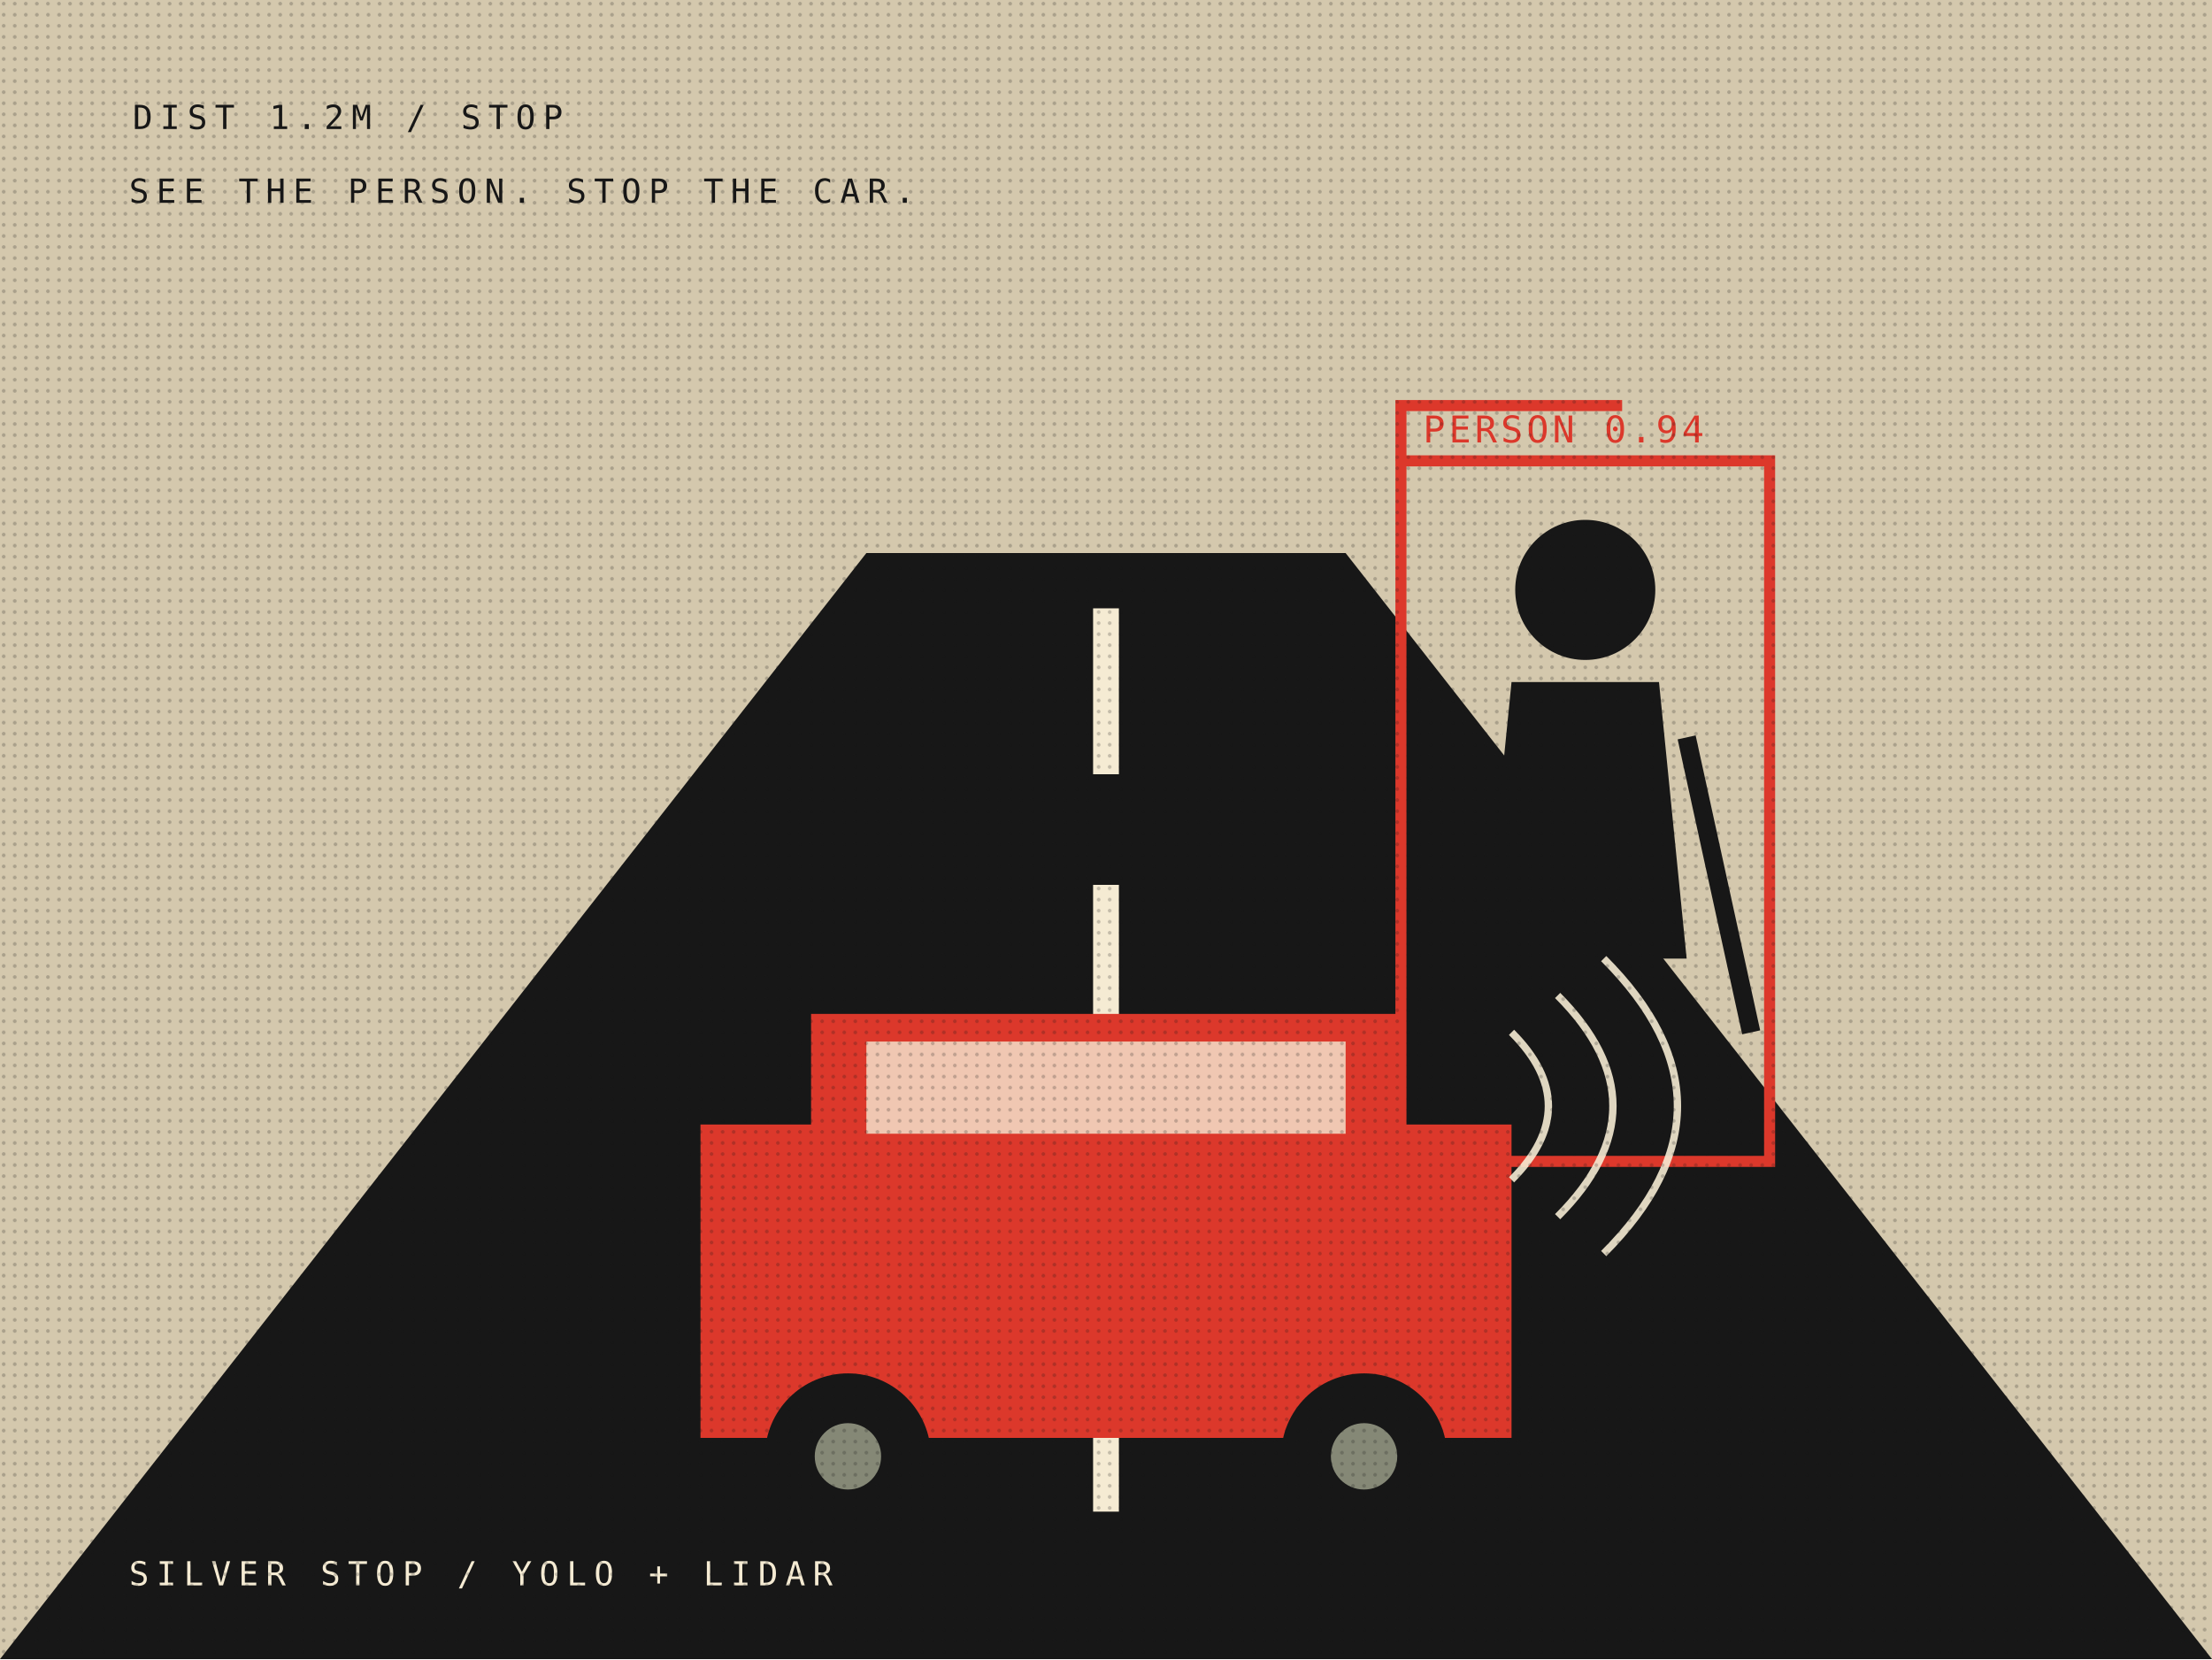
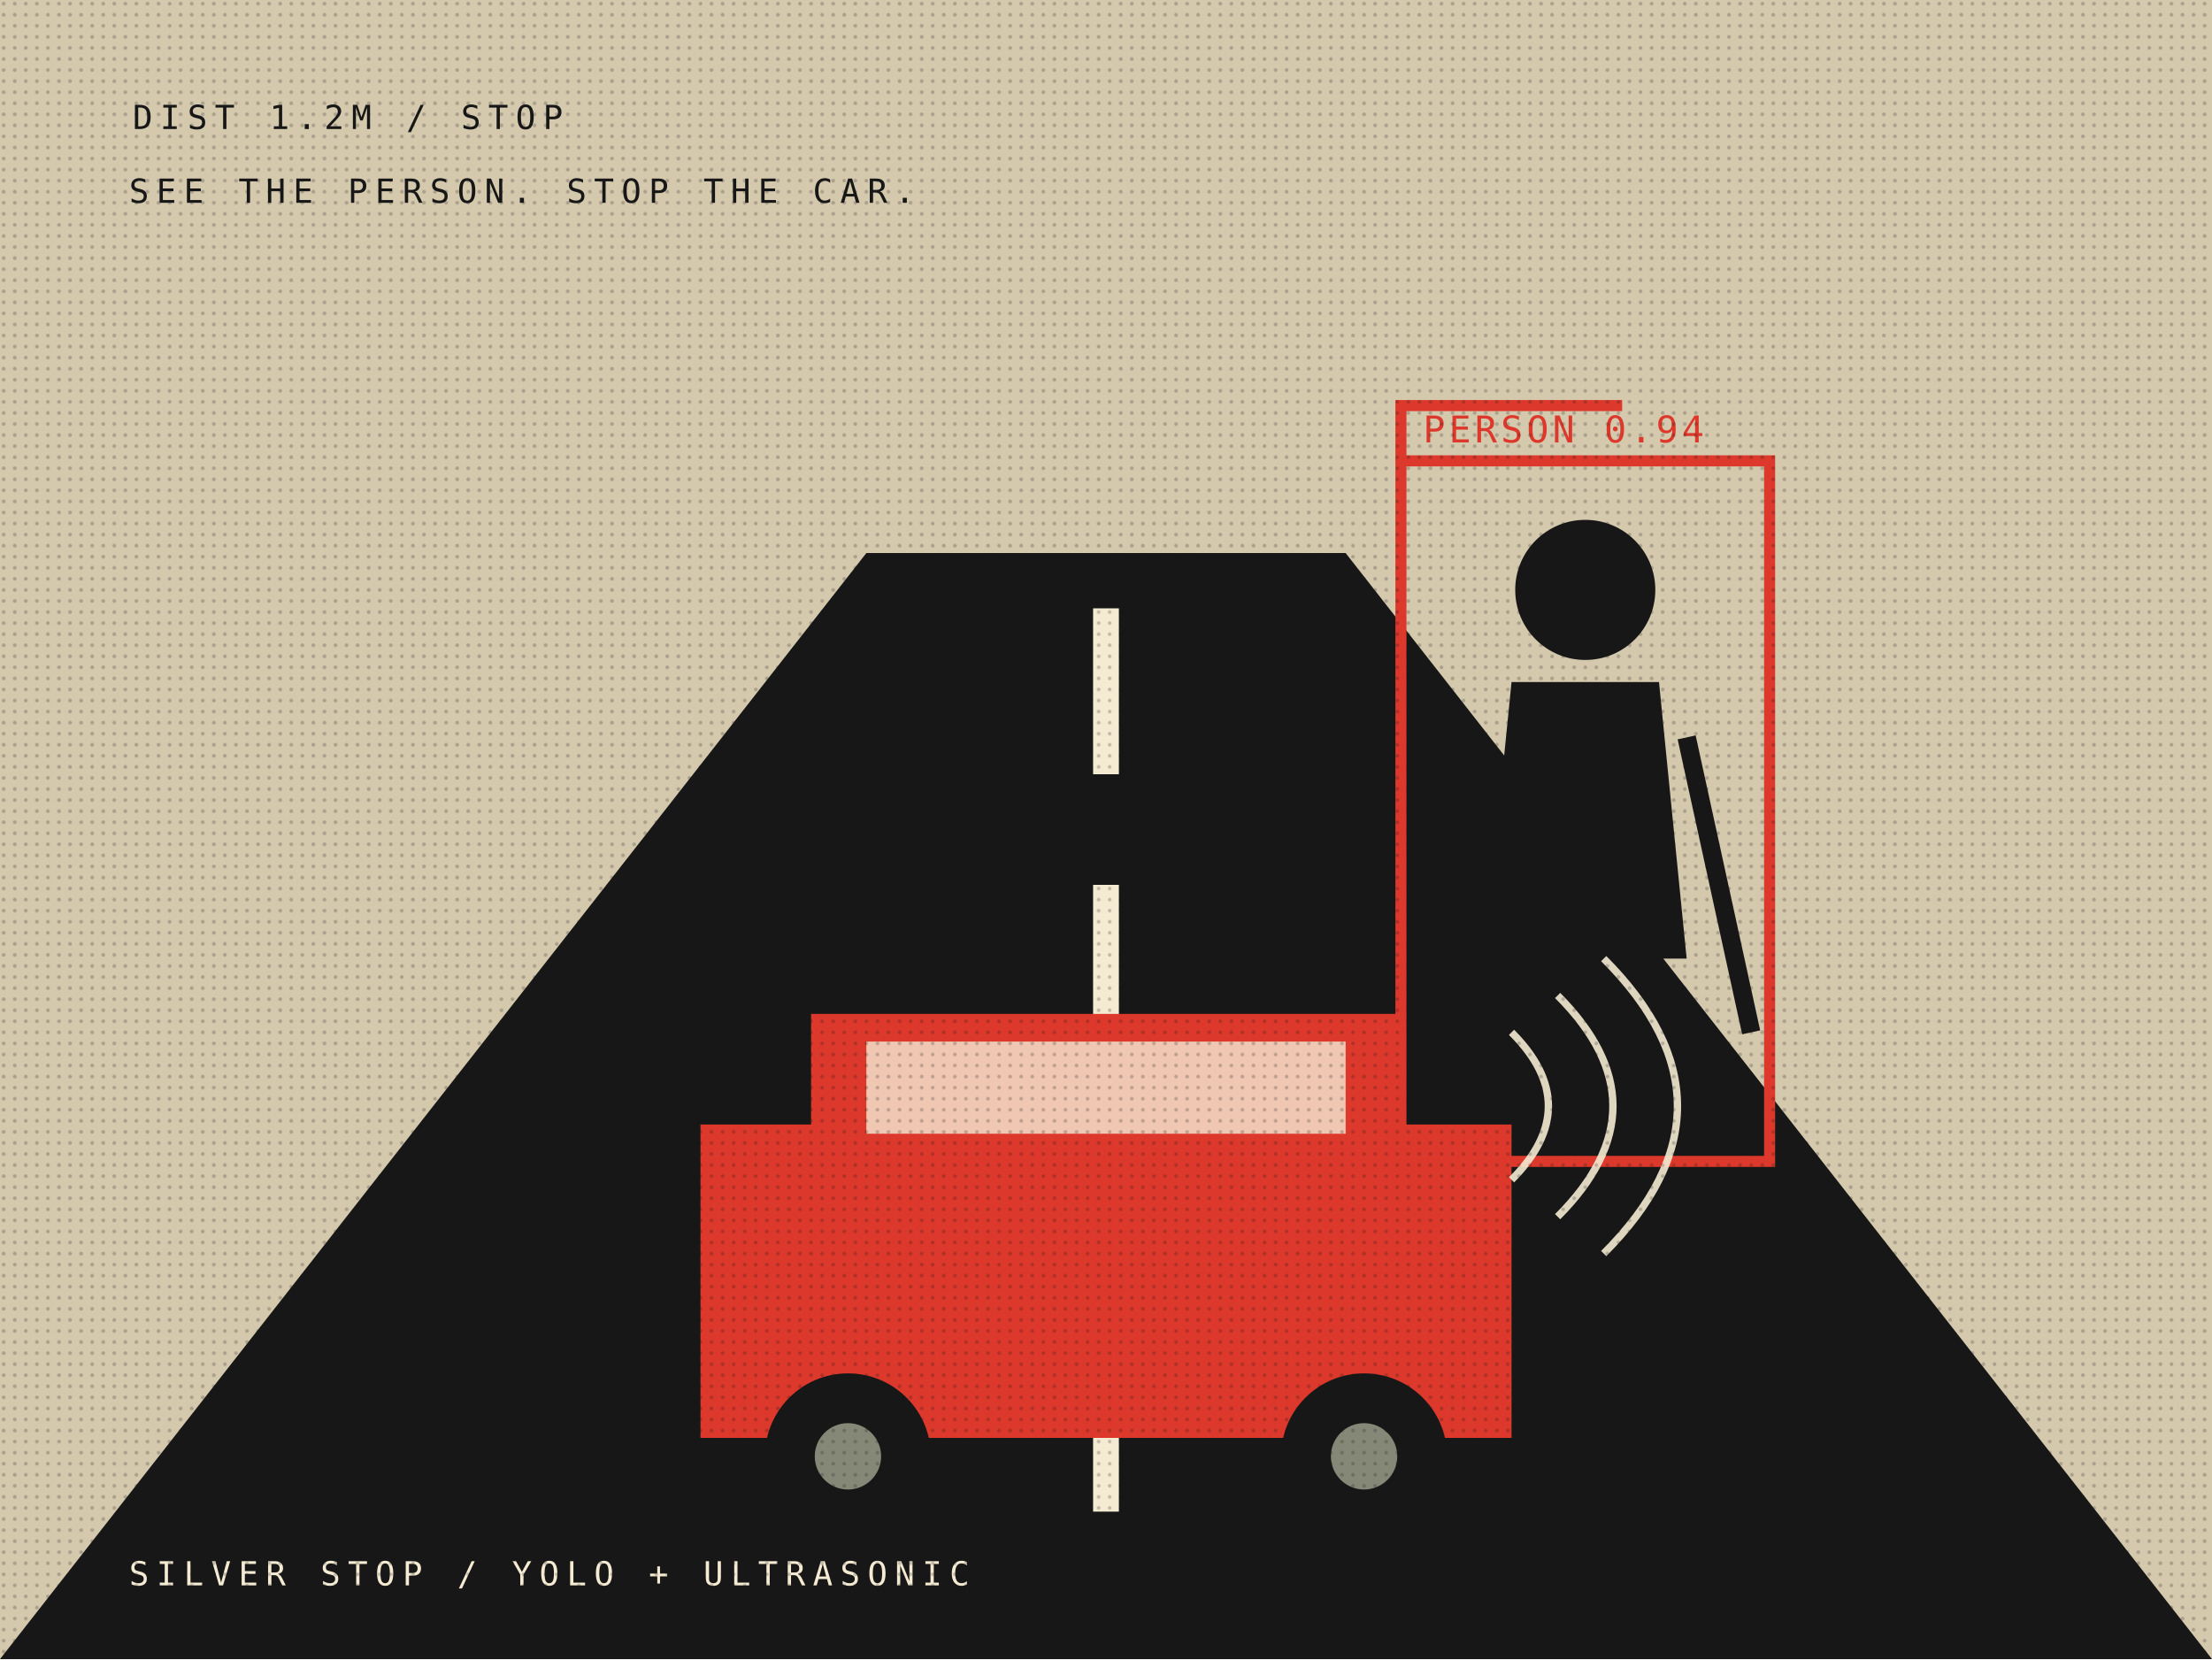
<svg xmlns="http://www.w3.org/2000/svg" viewBox="0 0 1200 900">
  <defs>
    <pattern id="dots" width="6" height="6" patternUnits="userSpaceOnUse">
      <circle cx="2" cy="2" r="1" fill="#171717" opacity=".22" />
    </pattern>
  </defs>
  <rect width="1200" height="900" fill="#d4c8ad" />
  <path d="M0 900L470 300H730L1200 900Z" fill="#171717" />
  <path d="M600 330V420M600 480V590M600 660V820" stroke="#f5ebd3" stroke-width="14" />
  <g fill="none" stroke="#dc382b" stroke-width="6">
    <rect x="760" y="250" width="200" height="380" />
    <path d="M760 250V220H880" />
  </g>
  <text x="772" y="240" fill="#dc382b" font-family="monospace" font-size="20" letter-spacing="2">PERSON 0.94</text>
  <g fill="#171717">
    <circle cx="860" cy="320" r="38" />
    <path d="M820 370H900L915 520H890L880 610H840L830 520H805Z" />
    <path d="M915 400L950 560" stroke="#171717" stroke-width="10" />
  </g>
  <g>
    <rect x="380" y="610" width="440" height="170" fill="#dc382b" />
    <rect x="440" y="550" width="320" height="80" fill="#dc382b" />
    <rect x="470" y="565" width="260" height="50" fill="#f5ebd3" opacity=".8" />
    <circle cx="460" cy="790" r="45" fill="#171717" />
    <circle cx="740" cy="790" r="45" fill="#171717" />
    <circle cx="460" cy="790" r="18" fill="#858876" />
    <circle cx="740" cy="790" r="18" fill="#858876" />
  </g>
  <g fill="none" stroke="#f5ebd3" stroke-width="4" opacity=".9">
    <path d="M820 640Q860 600 820 560" />
    <path d="M845 660Q905 600 845 540" />
    <path d="M870 680Q950 600 870 520" />
  </g>
  <g fill="#171717" font-family="monospace" font-size="18" letter-spacing="4">
    <text x="70" y="110">SEE THE PERSON. STOP THE CAR.</text>
    <text x="72" y="70">DIST 1.2M / STOP</text>
  </g>
-   <text x="70" y="860" fill="#f5ebd3" font-family="monospace" font-size="18" letter-spacing="4">SILVER STOP / YOLO + LIDAR</text>
+   <text x="70" y="860" fill="#f5ebd3" font-family="monospace" font-size="18" letter-spacing="4">SILVER STOP / YOLO + ULTRASONIC</text>
  <rect width="1200" height="900" fill="url(#dots)" />
</svg>
